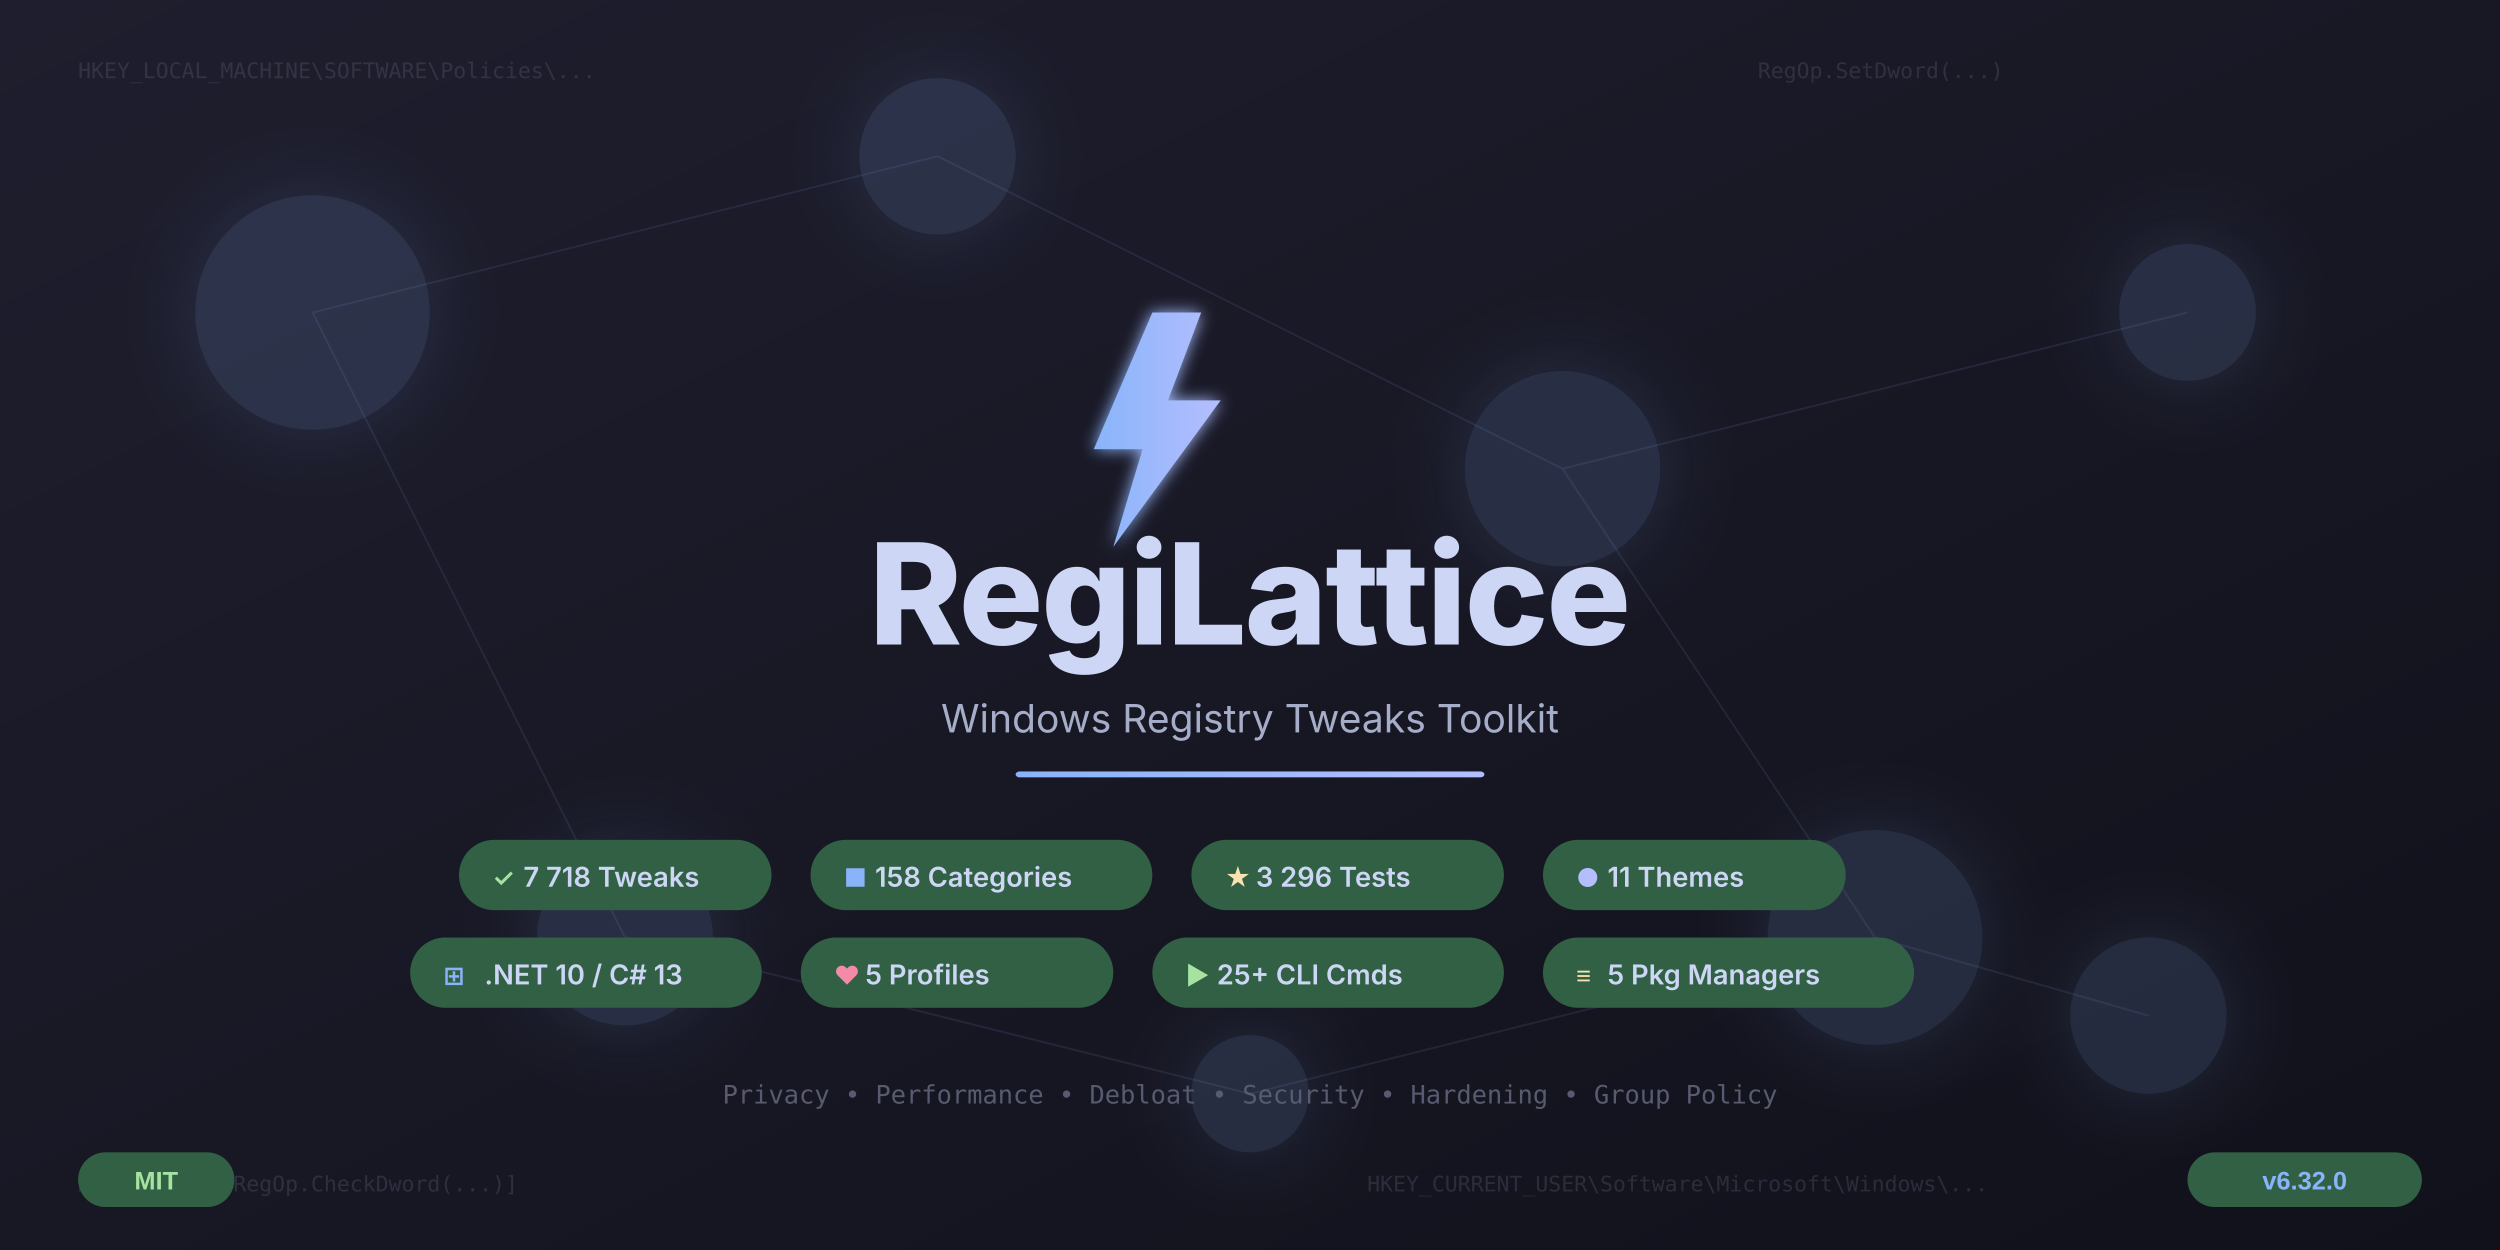
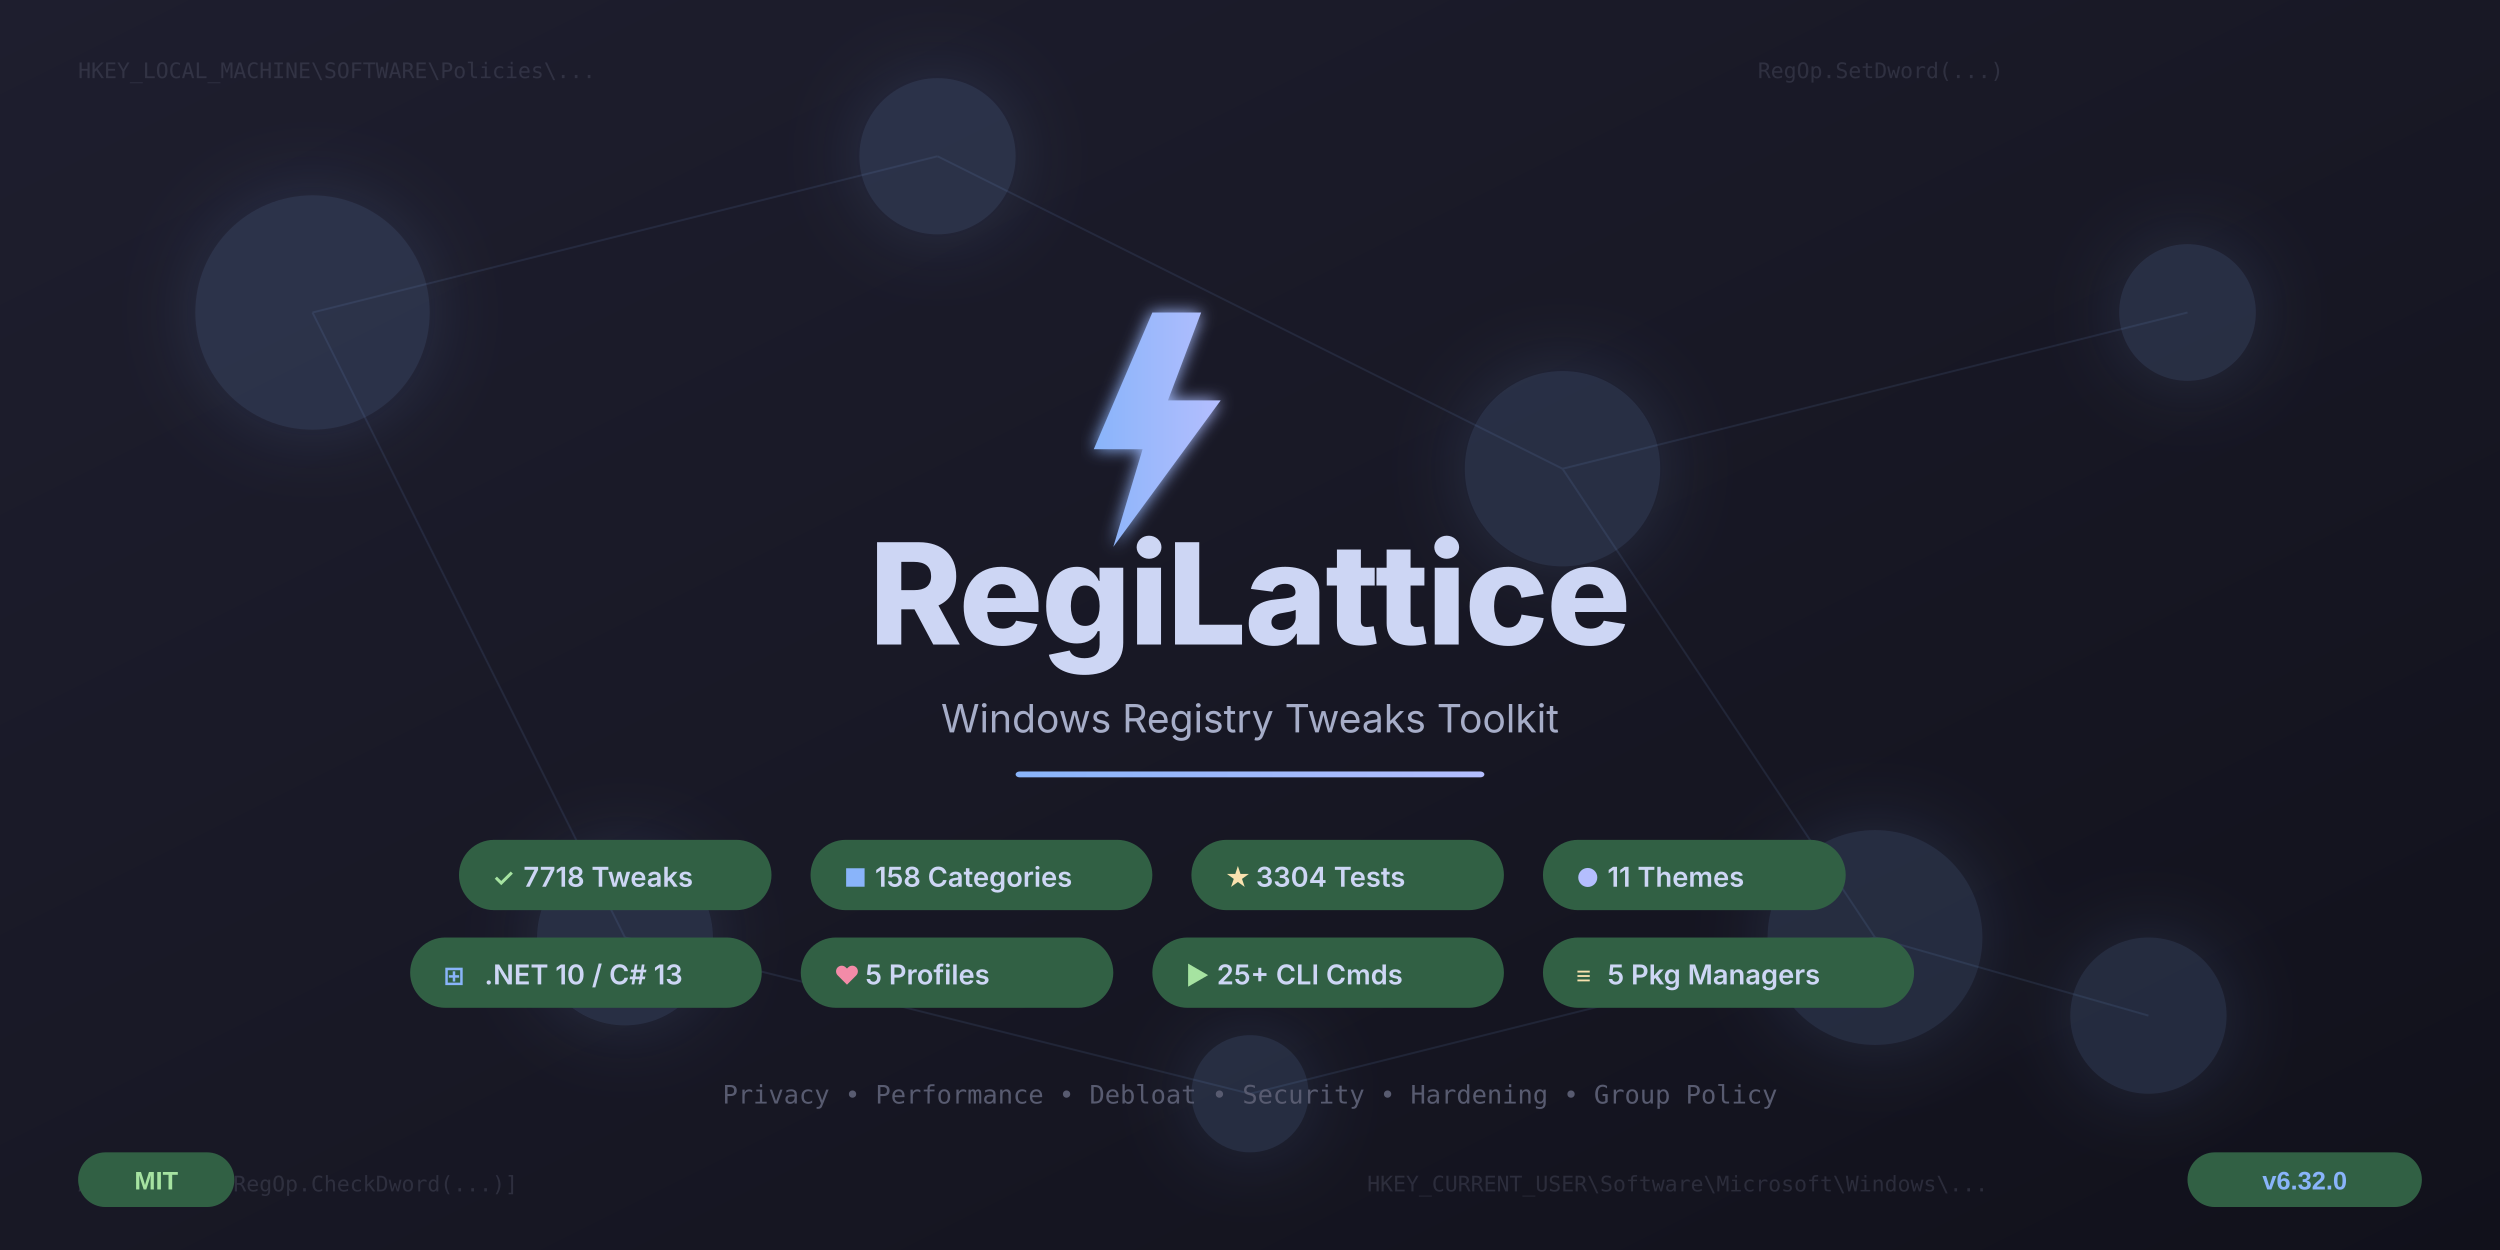
<svg xmlns="http://www.w3.org/2000/svg" width="1280" height="640" viewBox="0 0 1280 640">
  <defs>
    <linearGradient id="bgGrad" x1="0%" y1="0%" x2="100%" y2="100%">
      <stop offset="0%" style="stop-color:#1e1e2e" />
      <stop offset="50%" style="stop-color:#181825" />
      <stop offset="100%" style="stop-color:#11111b" />
    </linearGradient>
    <linearGradient id="accentGrad" x1="0%" y1="0%" x2="100%" y2="0%">
      <stop offset="0%" style="stop-color:#89b4fa" />
      <stop offset="100%" style="stop-color:#b4befe" />
    </linearGradient>
    <linearGradient id="gridGrad" x1="0%" y1="0%" x2="0%" y2="100%">
      <stop offset="0%" style="stop-color:#316044;stop-opacity:0.4" />
      <stop offset="100%" style="stop-color:#316044;stop-opacity:0" />
    </linearGradient>
    <filter id="glow">
      <feGaussianBlur stdDeviation="4" result="blur" />
      <feMerge>
        <feMergeNode in="blur" />
        <feMergeNode in="SourceGraphic" />
      </feMerge>
    </filter>
    <filter id="softGlow">
      <feGaussianBlur stdDeviation="20" result="blur" />
      <feMerge>
        <feMergeNode in="blur" />
        <feMergeNode in="SourceGraphic" />
      </feMerge>
    </filter>
  </defs>
  <rect width="1280" height="640" fill="url(#bgGrad)" />
  <g stroke="url(#gridGrad)" stroke-width="0.5" fill="none">
    <line x1="0" y1="80" x2="1280" y2="80" />
    <line x1="0" y1="160" x2="1280" y2="160" />
    <line x1="0" y1="240" x2="1280" y2="240" />
    <line x1="0" y1="320" x2="1280" y2="320" />
    <line x1="0" y1="400" x2="1280" y2="400" />
    <line x1="0" y1="480" x2="1280" y2="480" />
    <line x1="0" y1="560" x2="1280" y2="560" />
    <line x1="160" y1="0" x2="160" y2="640" />
    <line x1="320" y1="0" x2="320" y2="640" />
    <line x1="480" y1="0" x2="480" y2="640" />
    <line x1="640" y1="0" x2="640" y2="640" />
    <line x1="800" y1="0" x2="800" y2="640" />
    <line x1="960" y1="0" x2="960" y2="640" />
    <line x1="1120" y1="0" x2="1120" y2="640" />
  </g>
  <g fill="#89b4fa" opacity="0.15" filter="url(#softGlow)">
    <circle cx="160" cy="160" r="60" />
    <circle cx="480" cy="80" r="40" />
    <circle cx="800" cy="240" r="50" />
    <circle cx="1120" cy="160" r="35" />
    <circle cx="320" cy="480" r="45" />
    <circle cx="960" cy="480" r="55" />
    <circle cx="640" cy="560" r="30" />
    <circle cx="1100" cy="520" r="40" />
  </g>
  <g stroke="#89b4fa" stroke-width="1" opacity="0.1">
    <line x1="160" y1="160" x2="480" y2="80" />
    <line x1="480" y1="80" x2="800" y2="240" />
    <line x1="800" y1="240" x2="1120" y2="160" />
    <line x1="160" y1="160" x2="320" y2="480" />
    <line x1="800" y1="240" x2="960" y2="480" />
    <line x1="320" y1="480" x2="640" y2="560" />
    <line x1="640" y1="560" x2="960" y2="480" />
    <line x1="960" y1="480" x2="1100" y2="520" />
  </g>
  <g font-family="'Cascadia Code', 'Fira Code', 'Consolas', monospace" font-size="11" fill="#585b70" opacity="0.35">
    <text x="40" y="40">HKEY_LOCAL_MACHINE\SOFTWARE\Policies\...</text>
    <text x="700" y="610">HKEY_CURRENT_USER\Software\Microsoft\Windows\...</text>
    <text x="900" y="40">RegOp.SetDword(...)</text>
    <text x="40" y="610">ApplyOps = [RegOp.CheckDword(...)]</text>
  </g>
  <g transform="translate(540, 160)" filter="url(#glow)">
    <polygon points="50,0 20,70 45,70 30,120 85,45 58,45 75,0" fill="url(#accentGrad)" />
  </g>
  <text x="640" y="330" text-anchor="middle" font-family="'Segoe UI', 'Inter', Arial, sans-serif" font-weight="800" font-size="72" fill="#cdd6f4" letter-spacing="-1">
    RegiLattice
  </text>
  <text x="640" y="375" text-anchor="middle" font-family="'Segoe UI', 'Inter', Arial, sans-serif" font-weight="400" font-size="20" fill="#a6adc8">
    Windows Registry Tweaks Toolkit
  </text>
  <rect x="520" y="395" width="240" height="3" rx="2" fill="url(#accentGrad)" />
  <g font-family="'Segoe UI', 'Inter', Arial, sans-serif">
    <rect x="235" y="430" width="160" height="36" rx="18" fill="#316044" />
    <text x="252" y="454" font-size="13" font-weight="600" fill="#a6e3a1">✓</text>
-     <text x="268" y="454" font-size="14" font-weight="600" fill="#cdd6f4">7 718 Tweaks</text>
+     <text x="268" y="454" font-size="14" font-weight="600" fill="#cdd6f4">7718 Tweaks</text>
    <rect x="415" y="430" width="175" height="36" rx="18" fill="#316044" />
    <text x="432" y="454" font-size="13" font-weight="600" fill="#89b4fa">■</text>
    <text x="448" y="454" font-size="14" font-weight="600" fill="#cdd6f4">158 Categories</text>
    <rect x="610" y="430" width="160" height="36" rx="18" fill="#316044" />
    <text x="627" y="454" font-size="13" font-weight="600" fill="#f9e2af">★</text>
-     <text x="643" y="454" font-size="14" font-weight="600" fill="#cdd6f4">3 296 Tests</text>
+     <text x="643" y="454" font-size="14" font-weight="600" fill="#cdd6f4">3304 Tests</text>
    <rect x="790" y="430" width="155" height="36" rx="18" fill="#316044" />
    <text x="807" y="454" font-size="13" font-weight="600" fill="#b4befe">●</text>
    <text x="823" y="454" font-size="14" font-weight="600" fill="#cdd6f4">11 Themes</text>
    <rect x="210" y="480" width="180" height="36" rx="18" fill="#316044" />
    <text x="227" y="504" font-size="13" font-weight="600" fill="#89b4fa">⊞</text>
    <text x="248" y="504" font-size="14" font-weight="600" fill="#cdd6f4">.NET 10 / C# 13</text>
    <rect x="410" y="480" width="160" height="36" rx="18" fill="#316044" />
    <text x="427" y="504" font-size="13" font-weight="600" fill="#f38ba8">♥</text>
    <text x="443" y="504" font-size="14" font-weight="600" fill="#cdd6f4">5 Profiles</text>
    <rect x="590" y="480" width="180" height="36" rx="18" fill="#316044" />
    <text x="607" y="504" font-size="13" font-weight="600" fill="#a6e3a1">▶</text>
    <text x="623" y="504" font-size="14" font-weight="600" fill="#cdd6f4">25+ CLI Cmds</text>
    <rect x="790" y="480" width="190" height="36" rx="18" fill="#316044" />
    <text x="807" y="504" font-size="13" font-weight="600" fill="#f9e2af">≡</text>
    <text x="823" y="504" font-size="14" font-weight="600" fill="#cdd6f4">5 Pkg Managers</text>
  </g>
  <text x="640" y="565" text-anchor="middle" font-family="'Cascadia Code', 'Fira Code', monospace" font-size="13" fill="#585b70">
    Privacy • Performance • Debloat • Security • Hardening • Group Policy
  </text>
  <g transform="translate(1120, 590)">
    <rect width="120" height="28" rx="14" fill="#316044" />
    <text x="60" y="19" text-anchor="middle" font-family="'Segoe UI', Arial, sans-serif" font-size="13" font-weight="600" fill="#89b4fa">v6.32.0</text>
  </g>
  <g transform="translate(40, 590)">
    <rect width="80" height="28" rx="14" fill="#316044" />
    <text x="40" y="19" text-anchor="middle" font-family="'Segoe UI', Arial, sans-serif" font-size="13" font-weight="600" fill="#a6e3a1">MIT</text>
  </g>
</svg>
